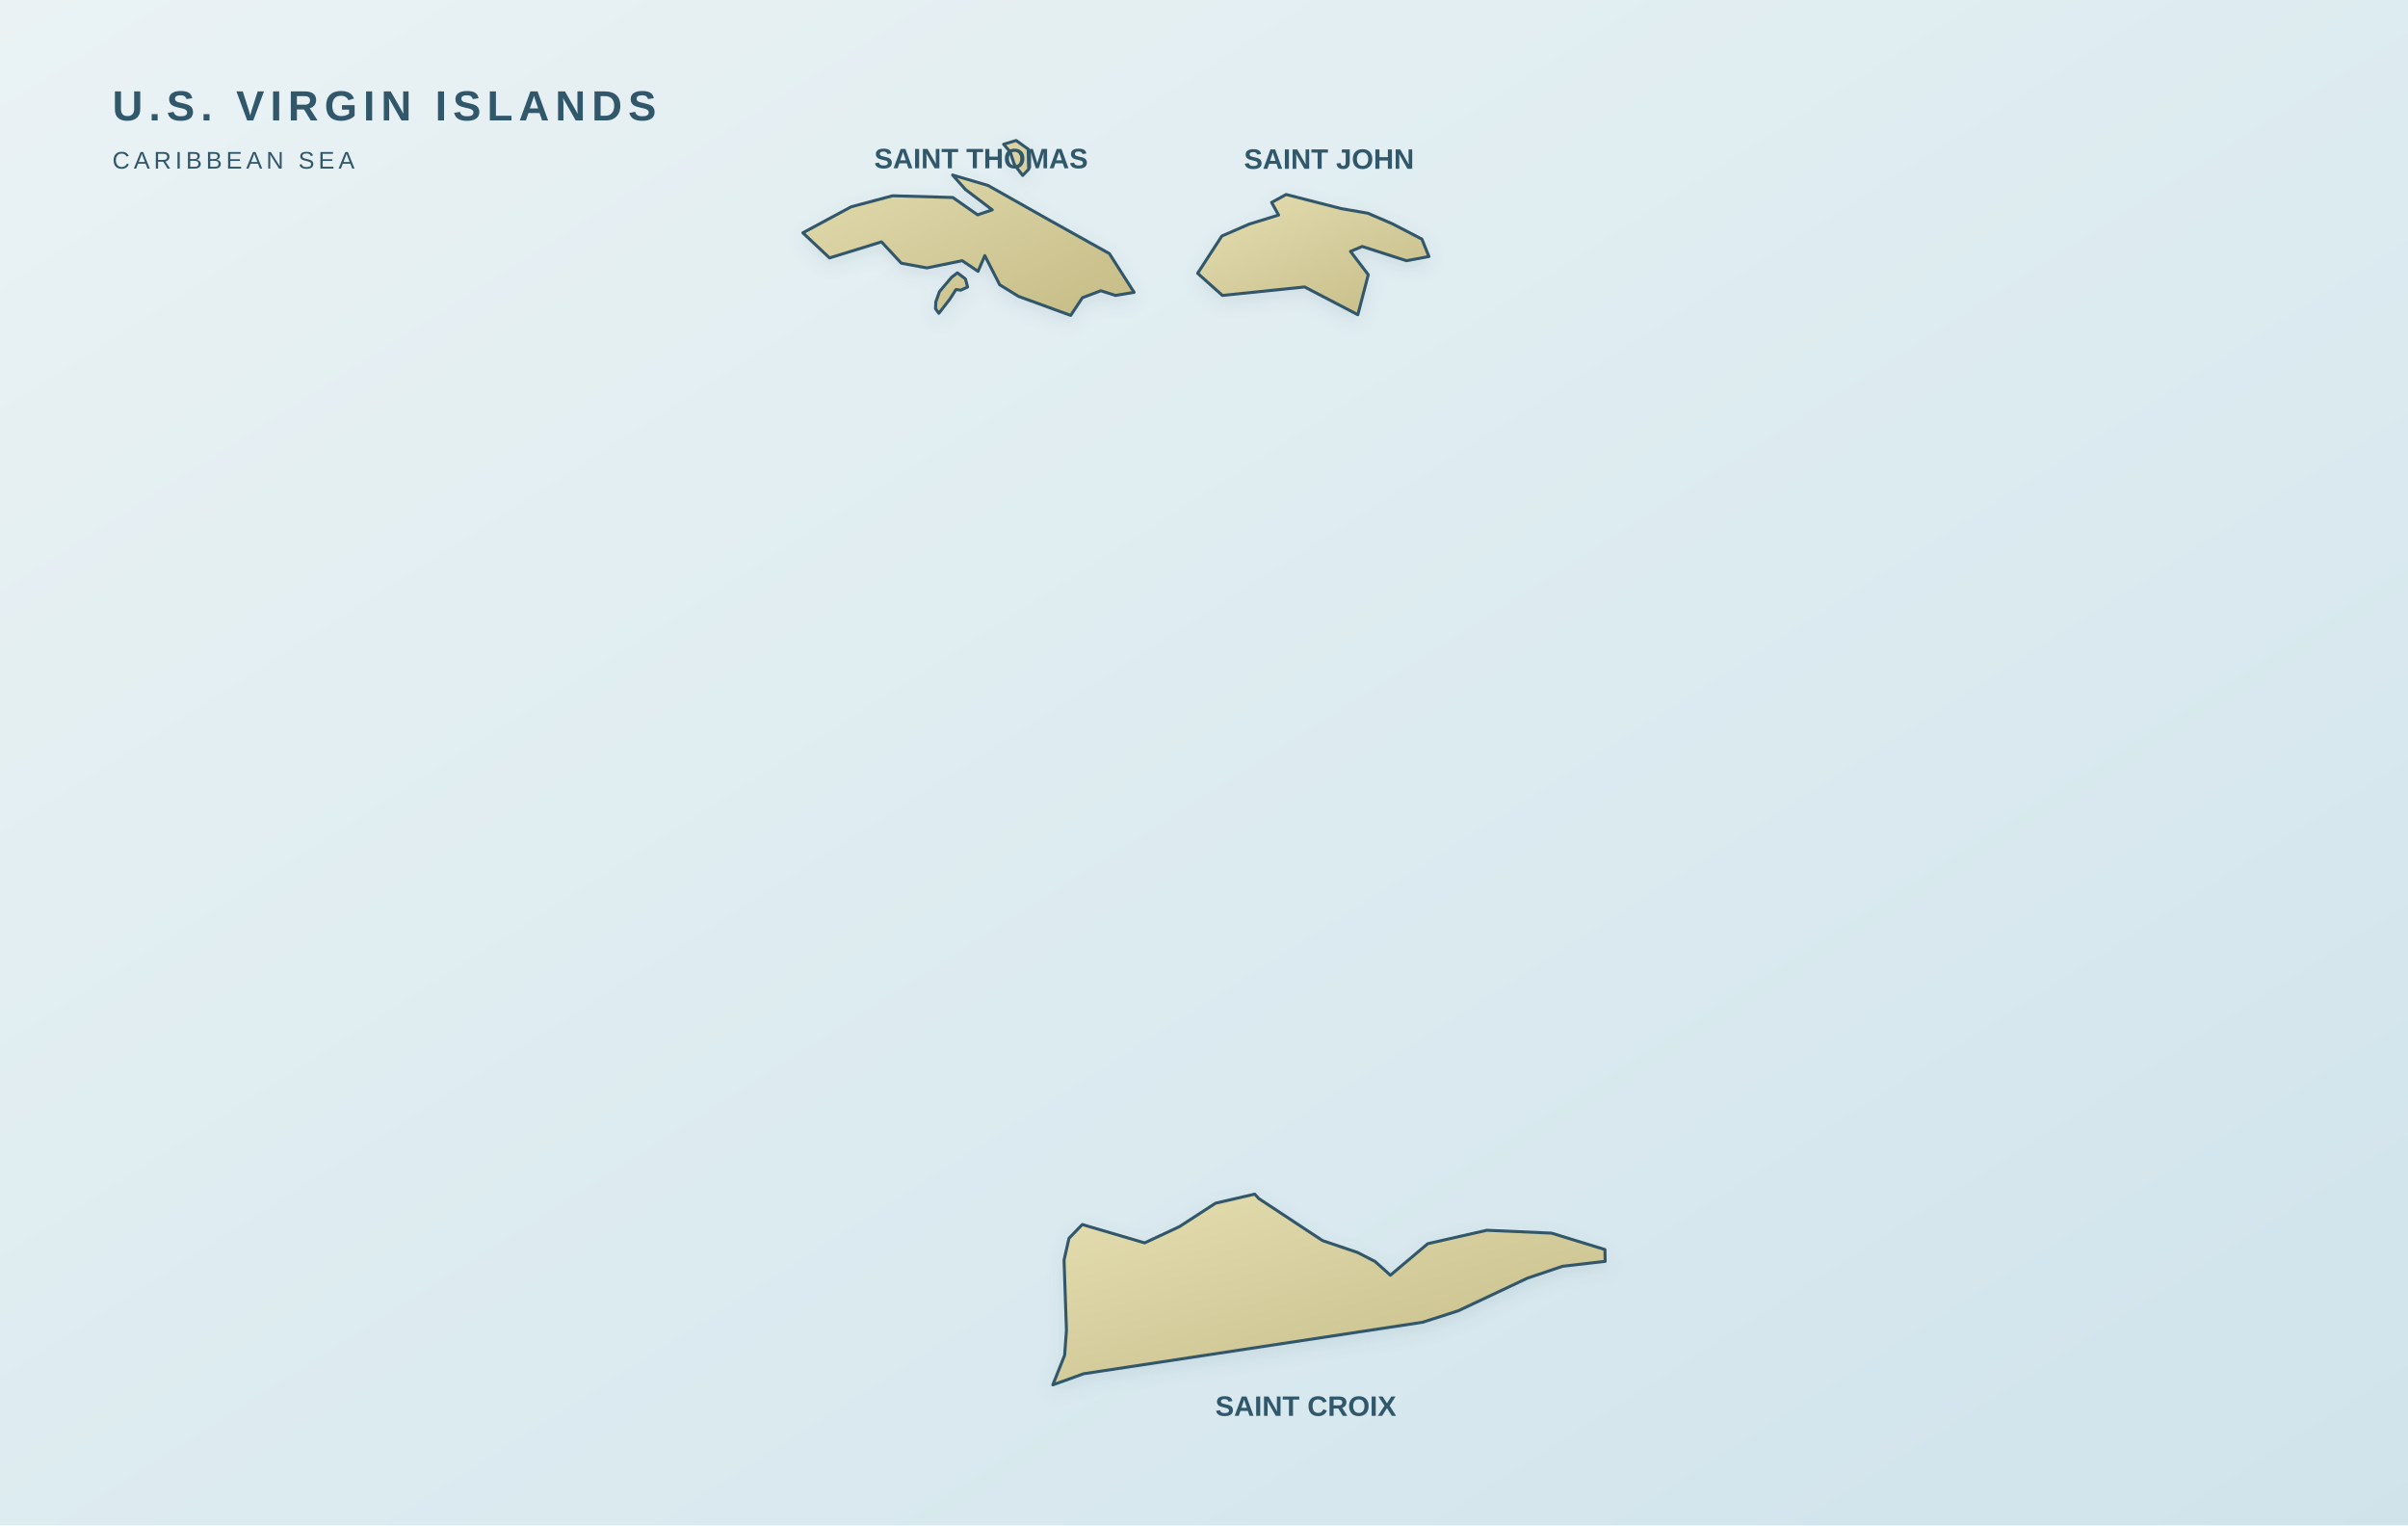
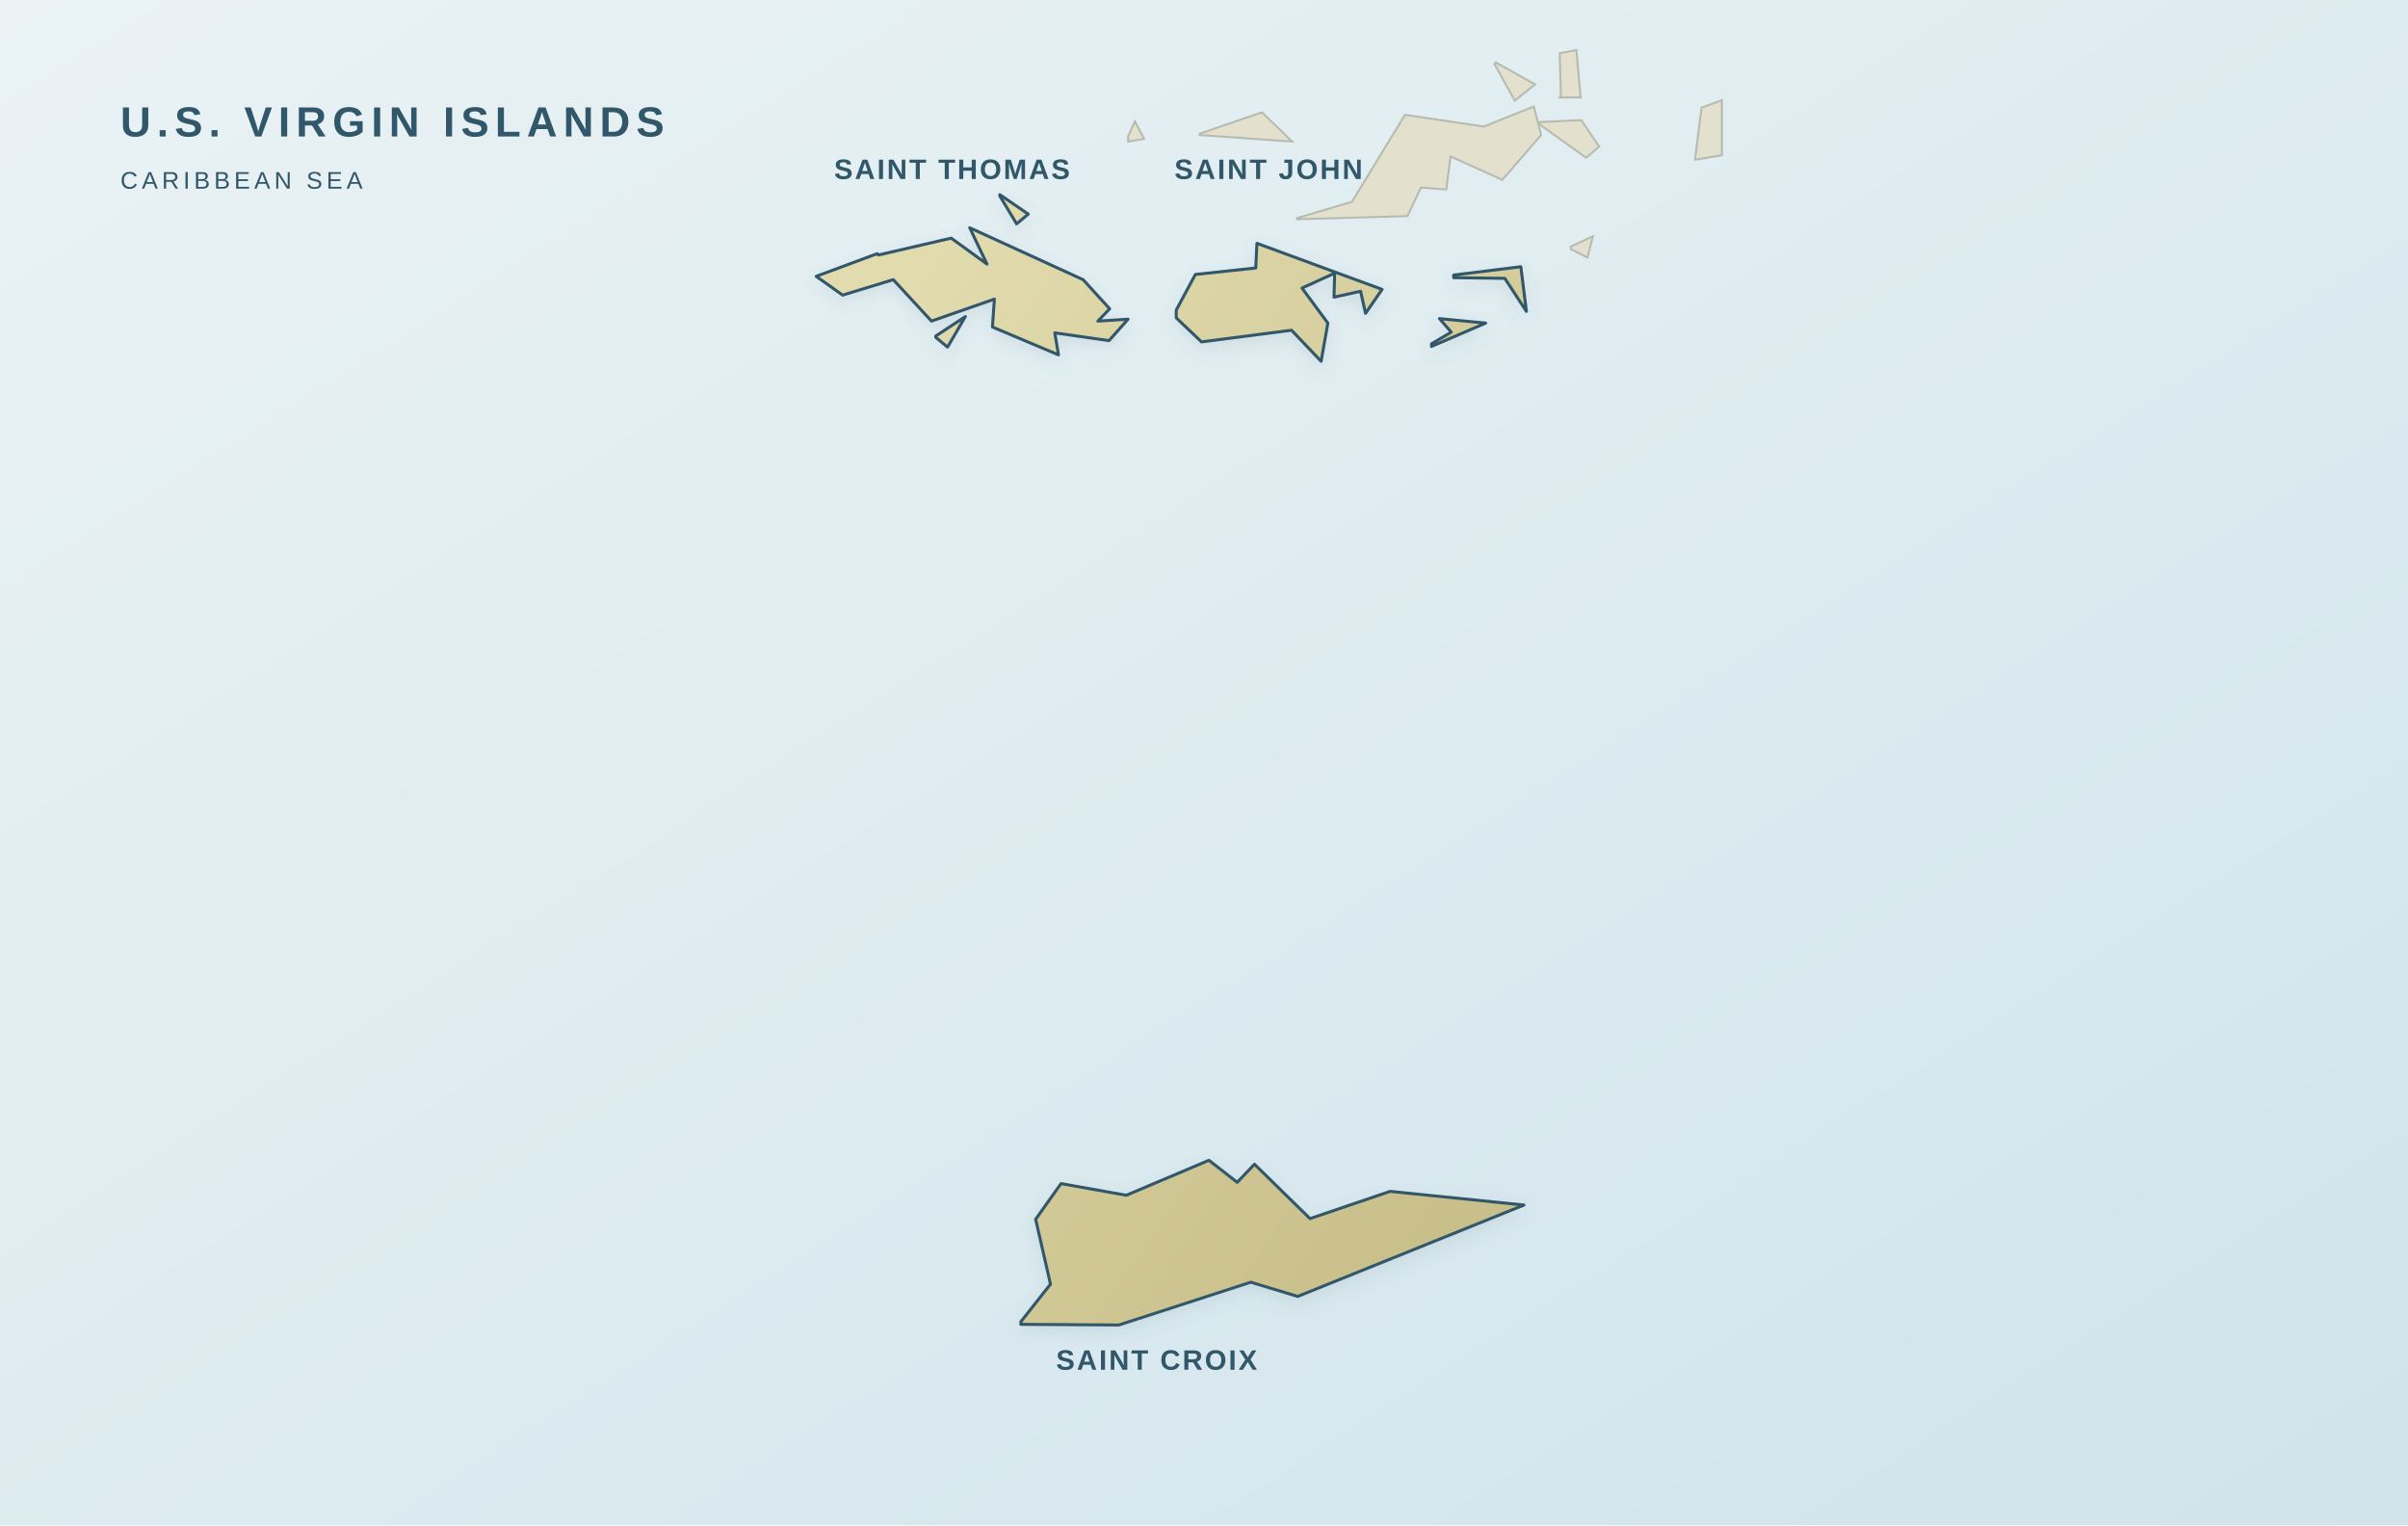
- <svg xmlns="http://www.w3.org/2000/svg" viewBox="0 0 1200 760" role="img" data-map-projection="local-highcharts-georeferenced-v1" data-map-style="journey-atlas-map-v3-clean-background" aria-labelledby="usvi-title usvi-desc">
+ <svg xmlns="http://www.w3.org/2000/svg" viewBox="0 0 1200 760" role="img" data-map-projection="local-equirectangular-fit-v1" data-map-style="journey-atlas-map-v3-clean-background" aria-label="United States Virgin Islands actual islands, coastlines and real landmarks">
  <defs>
    <linearGradient id="sea" x1="0" y1="0" x2="1" y2="1">
      <stop offset="0" stop-color="#eaf2f4" />
      <stop offset=".55" stop-color="#dcebf0" />
      <stop offset="1" stop-color="#d0e3eb" />
    </linearGradient>
    <linearGradient id="land" x1=".12" y1=".08" x2=".88" y2=".92">
      <stop offset="0" stop-color="#e2dbad" />
      <stop offset=".52" stop-color="#d4cc9b" />
      <stop offset="1" stop-color="#c8bf8a" />
    </linearGradient>
    <filter id="shadow" x="-10%" y="-10%" width="120%" height="120%">
      <feGaussianBlur in="SourceAlpha" stdDeviation="4" result="b" />
      <feOffset in="b" dy="3" result="o" />
      <feColorMatrix in="o" type="matrix" values="0 0 0 0 .12 0 0 0 0 .22 0 0 0 0 .28 0 0 0 .14 0" />
      <feBlend in="SourceGraphic" mode="normal" />
    </filter>
  </defs>
  <rect width="1200" height="760" fill="url(#sea)" />
-   <g id="map-geography" filter="url(#shadow)">
-     <path id="usvi-land-1" d="M482.20,143.03L478.77,144.57L476.43,144.23L473.40,148.97L467.86,156.11L466.20,153.77L466.37,150.34L468.20,145.26L474.20,138.17L477.11,135.94L481.11,138.97L482.20,143.03Z M492.37,92.40L522.83,109.60L552.83,126.34L565.17,145.66L555.91,147.20L548.60,144.86L539.40,148.34L533.57,157.14L507.57,147.66L498.20,141.89L490.77,127.37L487.40,135.20L479.51,129.89L461.91,133.49L449.17,131.14L439.29,120.51L413.40,128.51L400.09,116.00L424.20,103.03L444.83,97.54L474.83,98.40L487.17,107.03L494.49,104.57L481.11,94.40L474.71,87.20L492.37,92.40Z M512.71,84.23L509.63,87.43L505.51,82.00L503.40,75.66L500.14,71.89L506.37,70.00L512.37,74.29L512.71,84.23Z" fill="url(#land)" stroke="#31576a" stroke-width="1.5" stroke-linejoin="round" fill-rule="evenodd" />
-     <path id="usvi-land-2" d="M708.60,119.14L712.09,127.83L700.89,129.89L678.83,122.80L673.00,125.26L681.86,136.86L676.66,156.80L650.14,142.97L609.17,147.20L596.83,136.17L608.89,117.60L622.54,111.66L637.17,107.14L633.69,100.86L640.94,96.91L668.37,103.94L681.63,106.23L693.86,111.49L708.60,119.14Z" fill="url(#land)" stroke="#31576a" stroke-width="1.5" stroke-linejoin="round" fill-rule="evenodd" />
-     <path id="usvi-land-3" d="M659.06,618.11L676.43,624.00L685.23,628.51L692.89,635.37L711.51,619.66L740.94,612.97L773.17,614.40L799.80,622.57L799.91,628.46L778.71,630.91L761.11,636.86L726.71,653.09L708.94,658.80L540.03,684.46L524.66,690.00L530.54,675.26L531.46,662.80L530.26,627.83L532.71,616.97L539.34,610.11L570.43,619.26L587.80,611.14L605.74,599.49L625.29,594.97L627.34,597.20L659.06,618.11Z" fill="url(#land)" stroke="#31576a" stroke-width="1.5" stroke-linejoin="round" fill-rule="evenodd" />
+   <g id="map-geography">
+     <path id="geographic-context" d="M 646.39,109.24 L 646.37,108.64 L 673.74,100.54 L 700.16,57.22 L 739.49,63.05 L 764.35,53.06 L 768.02,67.26 L 748.66,89.59 L 722.86,77.94 L 720.75,94.42 L 708.15,93.45 L 701.37,107.67 L 646.39,109.24 Z M 844.88,79.58 L 844.85,78.24 L 847.95,53.68 L 858.09,49.90 L 858.09,77.35 L 844.88,79.58 Z M 597.81,67.27 L 597.85,66.61 L 628.86,55.98 L 643.94,70.53 L 597.81,67.27 Z M 767.41,62.10 L 767.45,60.81 L 788.02,59.84 L 796.94,73.07 L 790.45,78.59 L 767.41,62.10 Z M 777.28,48.54 L 777.87,47.87 L 777.26,26.56 L 785.57,24.92 L 787.68,48.54 L 777.28,48.54 Z M 744.71,31.73 L 745.33,31.06 L 764.97,42.05 L 754.85,50.15 L 744.71,31.73 Z M 782.83,124.13 L 782.81,122.83 L 793.85,117.68 L 791.10,128.32 L 782.83,124.13 Z M 562.21,70.53 L 562.19,67.90 L 565.57,60.47 L 570.18,69.19 L 562.21,70.53 Z" fill="#e4e0ce" stroke="#b6bbaf" stroke-width="1" fill-rule="evenodd" />
+     <path id="usvi-land" d="M 508.73,659.85 L 508.75,658.51 L 523.50,639.82 L 516.10,607.50 L 528.74,589.72 L 561.29,595.53 L 602.46,578.10 L 616.55,589.09 L 625.15,580.06 L 652.83,607.16 L 692.76,593.59 L 759.46,600.40 L 646.70,645.94 L 623.33,638.85 L 557.58,660.17 L 508.73,659.85 Z M 437.16,126.39 L 437.77,127.06 L 474.03,118.65 L 491.85,131.58 L 483.25,113.48 L 539.78,139.36 L 552.99,153.85 L 547.11,160.01 L 562.17,159.02 L 552.67,169.71 L 525.64,165.83 L 527.49,176.81 L 494.57,162.92 L 495.54,149.03 L 464.20,159.99 L 445.15,139.34 L 419.94,147.04 L 406.74,137.68 L 437.16,126.39 Z M 586.17,158.38 L 586.17,154.50 L 595.70,136.75 L 625.79,133.52 L 626.38,121.24 L 688.75,144.18 L 680.50,156.14 L 678.04,145.13 L 664.79,148.06 L 665.11,136.13 L 648.83,143.53 L 661.72,160.98 L 658.36,180.00 L 643.63,164.54 L 598.77,170.35 L 586.17,158.38 Z M 724.42,138.34 L 724.42,137.05 L 757.90,132.89 L 760.67,155.15 L 749.90,138.69 L 724.42,138.34 Z M 713.37,172.61 L 713.37,171.32 L 723.21,165.49 L 717.33,158.75 L 740.37,160.98 L 713.37,172.61 Z M 466.33,168.07 L 466.31,167.44 L 481.08,157.73 L 472.19,172.94 L 466.33,168.07 Z M 498.26,97.65 L 498.26,96.99 L 512.41,106.68 L 506.62,111.54 L 498.26,97.65 Z" fill="url(#land)" stroke="#31576a" stroke-width="1.5" stroke-linejoin="round" fill-rule="evenodd" filter="url(#shadow)" />
  </g>
-   <g fill="#31576a" font-family="system-ui,Arial,sans-serif">
-     <text x="56" y="60" font-size="21" font-weight="600" letter-spacing="3">U.S. VIRGIN ISLANDS</text>
-     <text x="56" y="84" font-size="12" letter-spacing="2">CARIBBEAN SEA</text>
+   <g font-family="system-ui,Arial,sans-serif" fill="#31576a">
+     <text x="60" y="68" font-size="21" font-weight="600" letter-spacing="3">U.S. VIRGIN ISLANDS</text>
+     <text x="60" y="94" font-size="12" letter-spacing="2">CARIBBEAN SEA</text>
  </g>
-   <g id="region-labels" font-family="system-ui,Arial,sans-serif" font-weight="600" font-size="14" fill="#31576a">
-     <text x="488.91" y="83.84" text-anchor="middle">SAINT THOMAS</text>
-     <text x="662.30" y="84.10" text-anchor="middle">SAINT JOHN</text>
-     <text x="650.73" y="705.44" text-anchor="middle">SAINT CROIX</text>
+   <g font-family="system-ui,Arial,sans-serif" font-size="14" fill="#31576a" font-weight="600" letter-spacing="1">
+     <text x="415.65" y="89.18">SAINT THOMAS</text>
+     <text x="585.25" y="89.18">SAINT JOHN</text>
+     <text x="526.26" y="682.45">SAINT CROIX</text>
  </g>
  <g id="geographic-anchors" aria-hidden="true">
-     <g id="hero-marker" data-latitude="18.3533773" data-longitude="-64.7699574" data-x="639.02" data-y="114.08" aria-hidden="true" />
-     <g id="scene-1-marker" data-latitude="18.34274" data-longitude="-64.93014" data-x="485.62" data-y="131.69" aria-hidden="true" />
-     <g id="scene-2-marker" data-latitude="18.34054" data-longitude="-64.92972" data-x="486.10" data-y="133.50" aria-hidden="true" />
-     <g id="scene-3-marker" data-latitude="18.32591" data-longitude="-64.930264" data-x="486.08" data-y="145.74" aria-hidden="true" />
-     <g id="scene-4-marker" data-latitude="18.365097" data-longitude="-64.72834" data-x="678.57" data-y="102.03" aria-hidden="true" />
-     <g id="scene-5-marker" data-latitude="18.331545" data-longitude="-64.743571" data-x="665.09" data-y="130.85" aria-hidden="true" />
-     <g id="scene-6-marker" data-latitude="17.746784" data-longitude="-64.701802" data-x="725.20" data-y="616.35" aria-hidden="true" />
-     <g id="scene-7-marker" data-latitude="17.75591" data-longitude="-64.56721" data-x="854.09" data-y="601.39" aria-hidden="true" />
-     <g id="scene-8-marker" data-latitude="17.78692" data-longitude="-64.61931" data-x="803.01" data-y="578.37" aria-hidden="true" />
-     <g id="capital-marker" data-latitude="18.34054" data-longitude="-64.92972" data-x="486.10" data-y="133.50" aria-hidden="true" />
+     <g id="hero-marker" data-latitude="18.353377" data-longitude="-64.769957" data-x="607.405278" data-y="136.972706" />
+     <g id="scene-marker-1" data-latitude="18.342740" data-longitude="-64.930140" data-x="489.288784" data-y="145.222041" data-label-x="447.288784" data-label-y="114.822041" />
+     <g id="scene-marker-2" data-latitude="18.340540" data-longitude="-64.929720" data-x="489.598486" data-y="146.928163" data-label-x="537.598486" data-label-y="131.728163" />
+     <g id="scene-marker-3" data-latitude="18.325910" data-longitude="-64.930264" data-x="489.197348" data-y="158.273878" data-label-x="492.797348" data-label-y="196.273878" />
+     <g id="scene-marker-4" data-latitude="18.365097" data-longitude="-64.728340" data-x="638.093389" data-y="127.883959" data-label-x="674.093389" data-label-y="105.083959" />
+     <g id="scene-marker-5" data-latitude="18.331545" data-longitude="-64.743571" data-x="626.862255" data-y="153.903878" data-label-x="590.862255" data-label-y="172.903878" />
+     <g id="scene-marker-6" data-latitude="17.746784" data-longitude="-64.701802" data-x="657.662153" data-y="607.392000" data-label-x="657.662153" data-label-y="607.392000" />
+     <g id="scene-marker-7" data-latitude="17.755910" data-longitude="-64.567210" data-x="756.908484" data-y="600.314694" data-label-x="756.908484" data-label-y="600.314694" />
+     <g id="scene-marker-8" data-latitude="17.786920" data-longitude="-64.619310" data-x="718.490645" data-y="576.266122" data-label-x="718.490645" data-label-y="576.266122" />
+     <g id="capital-marker" data-latitude="18.340540" data-longitude="-64.929720" data-x="489.598486" data-y="146.928163" />
  </g>
</svg>
